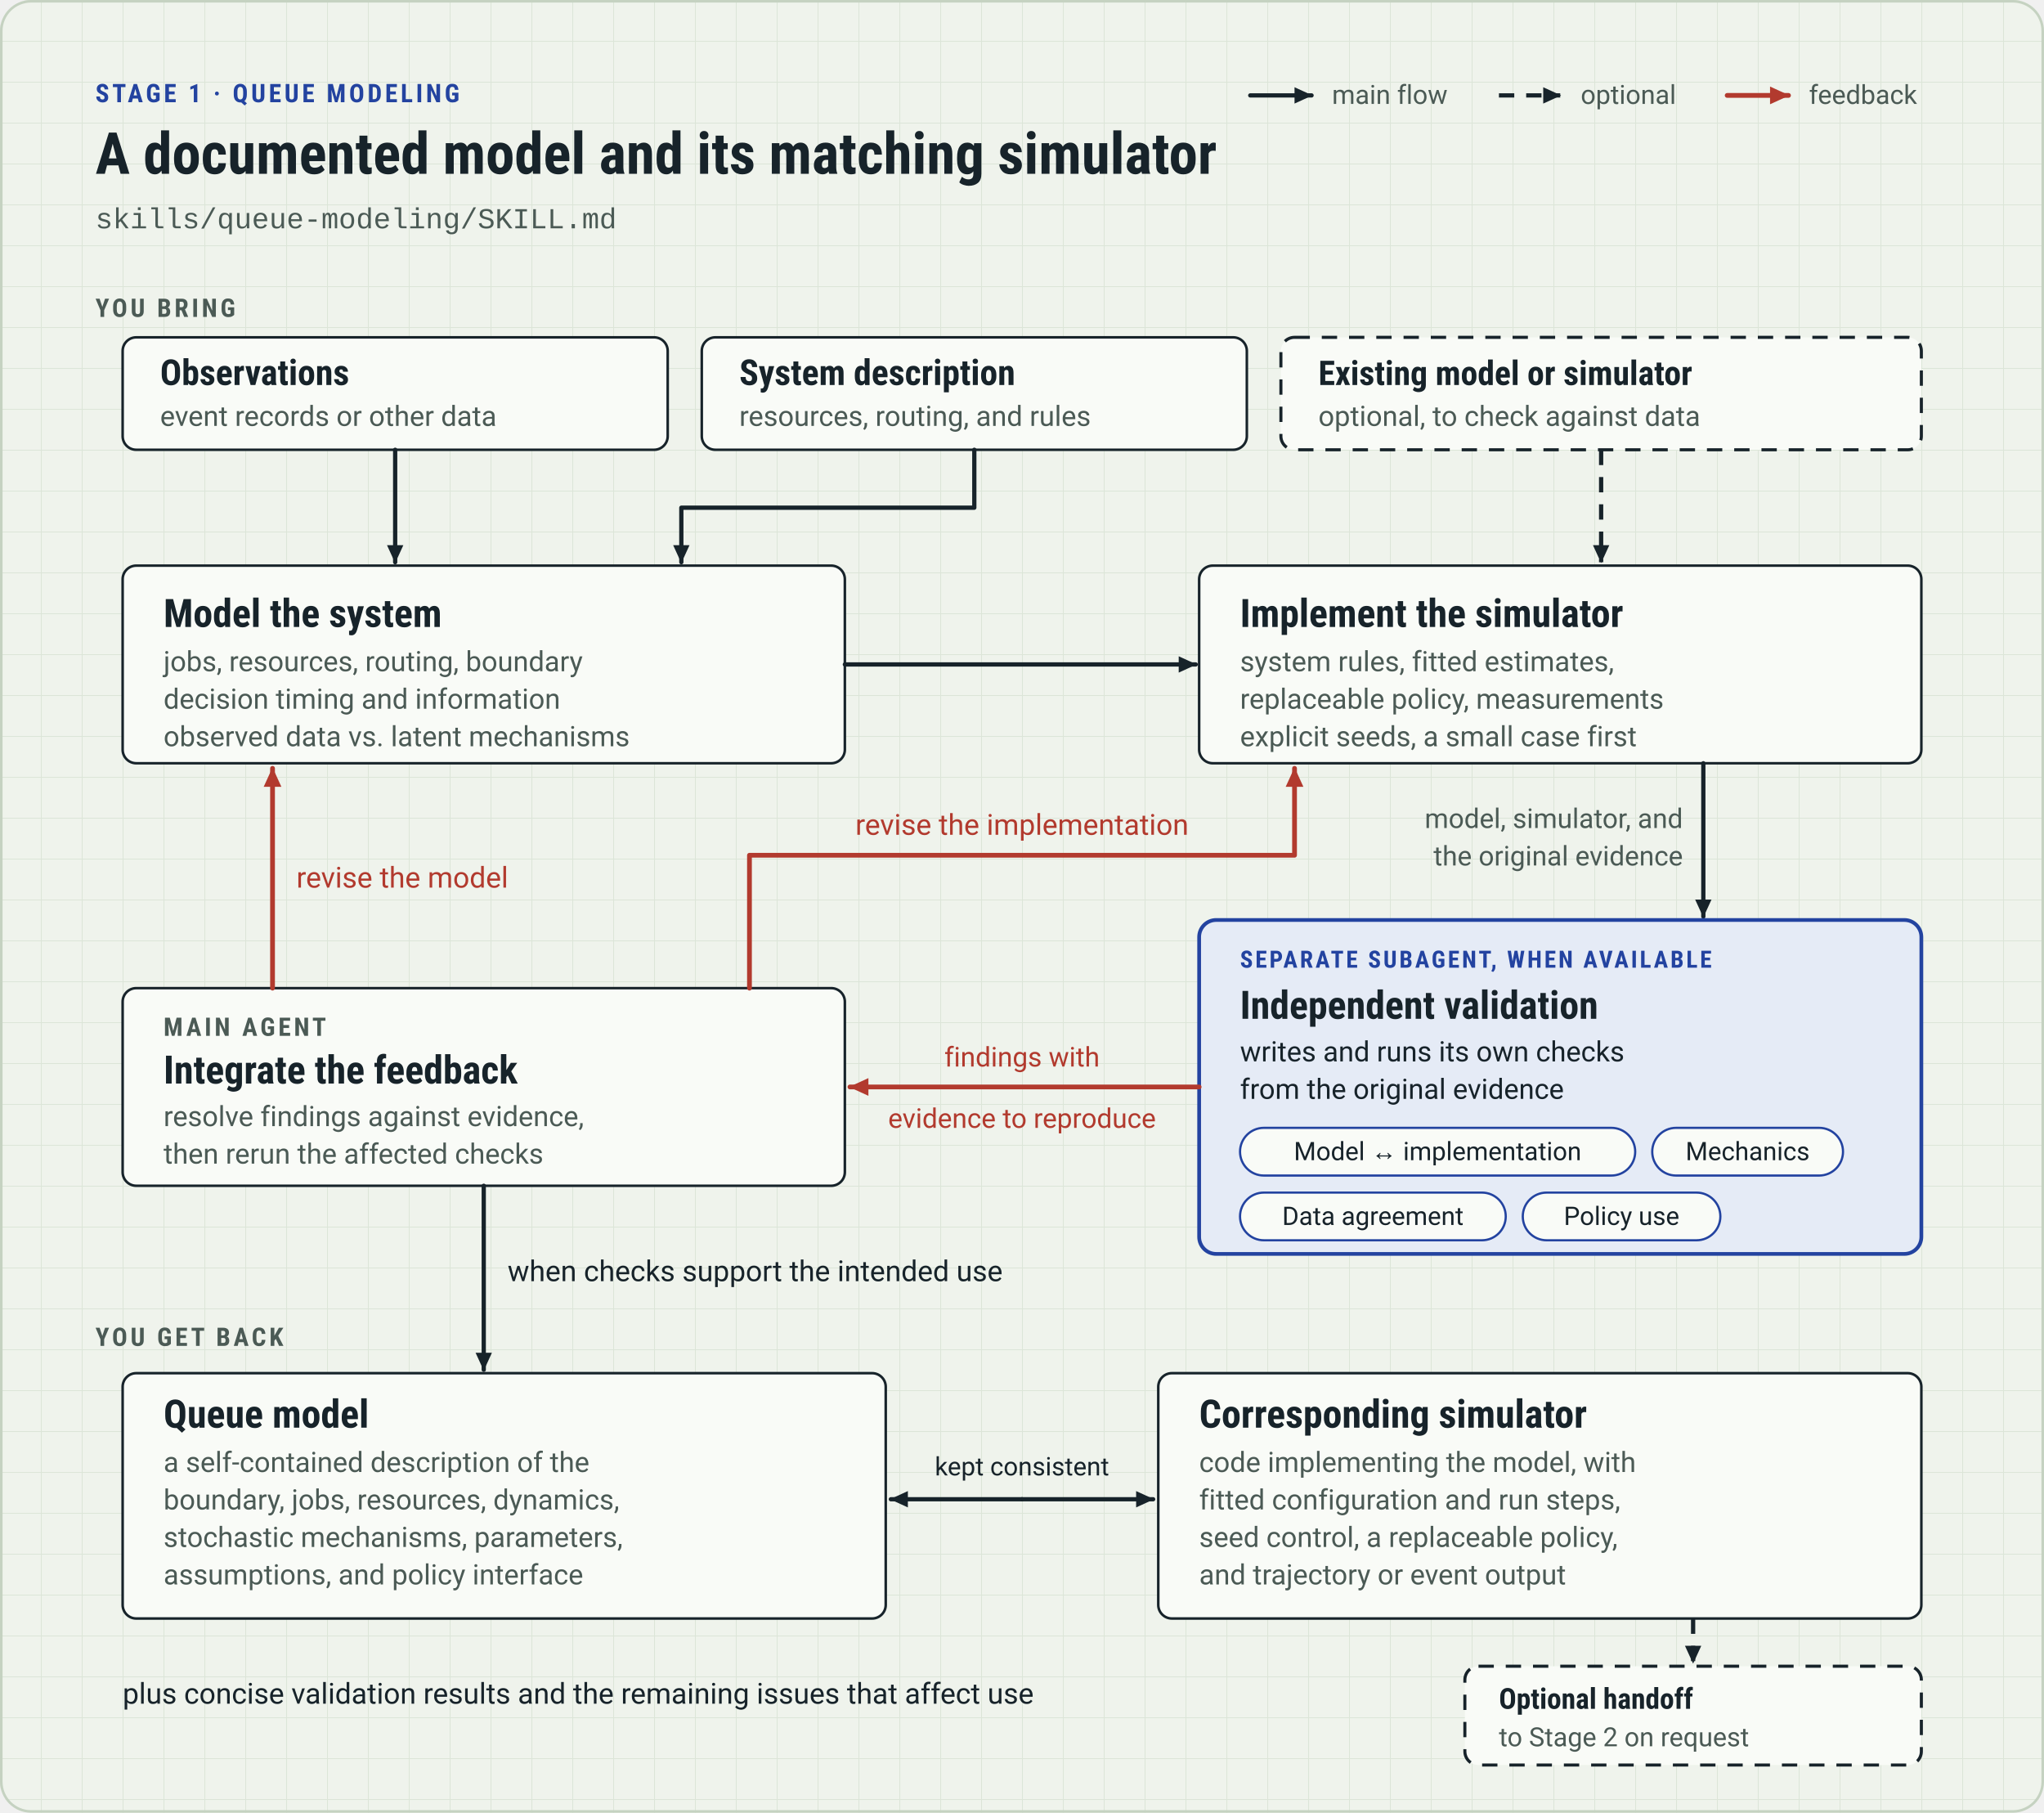
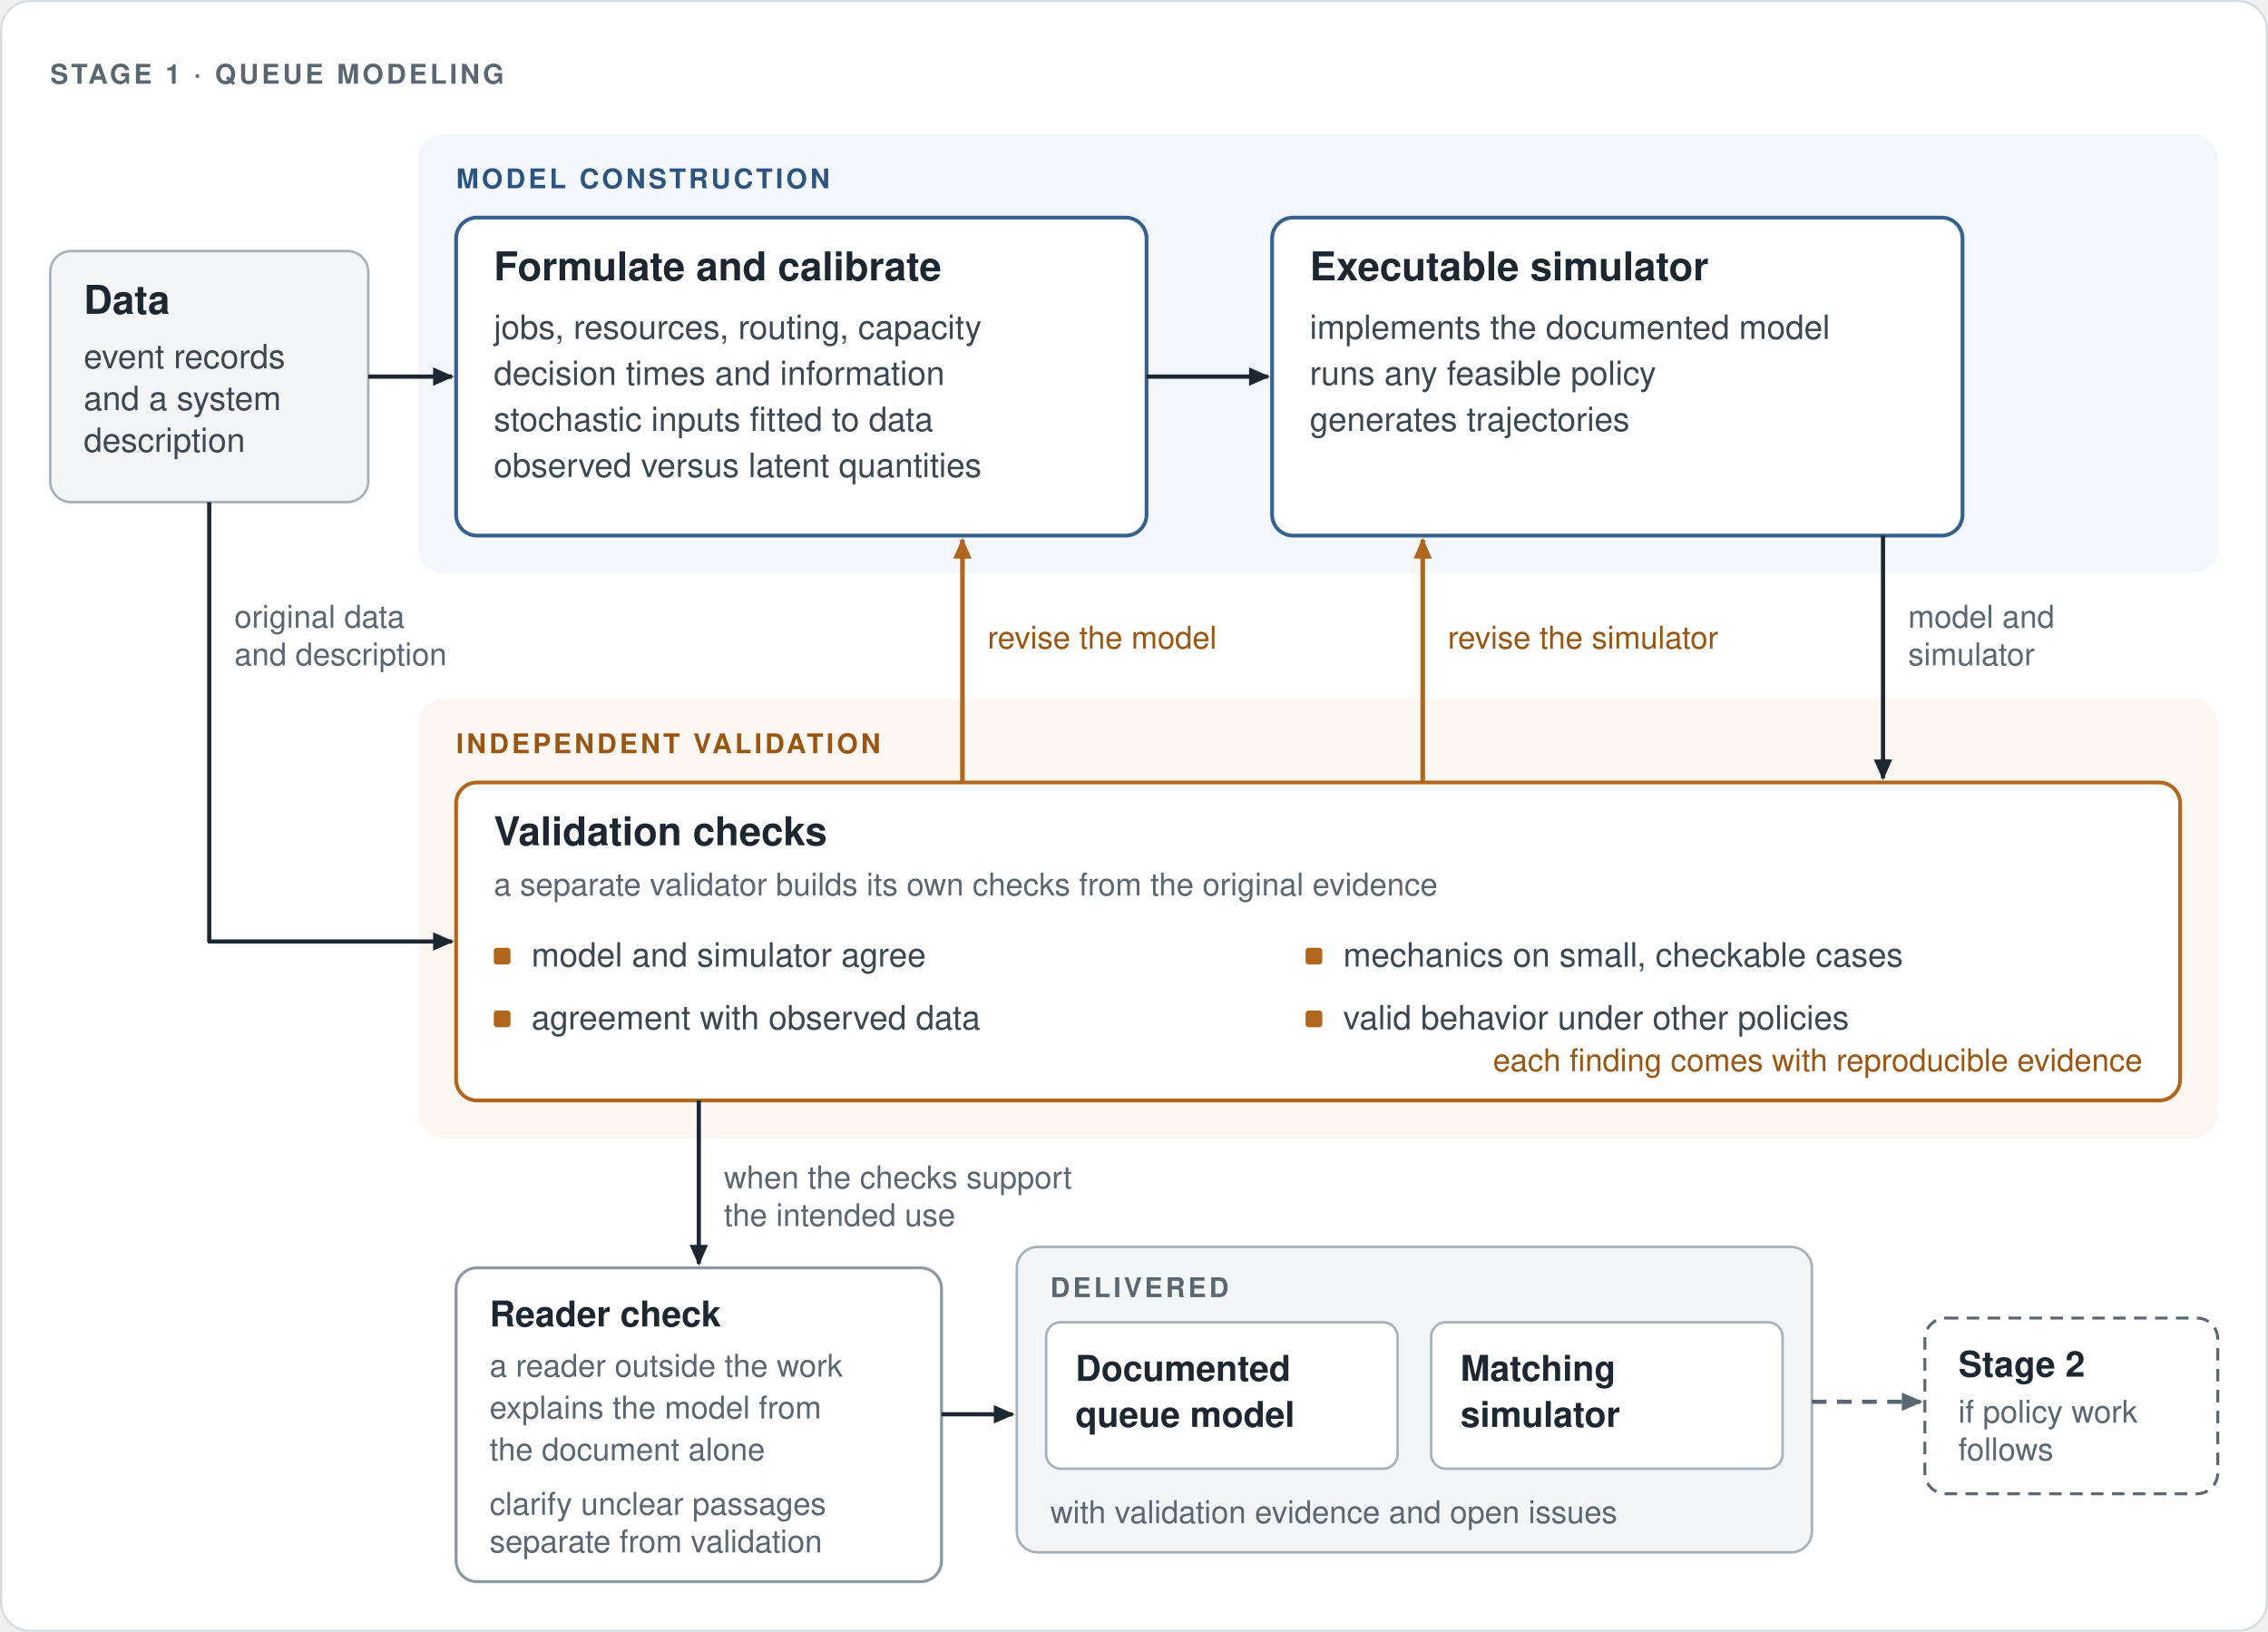
- <svg xmlns="http://www.w3.org/2000/svg" width="1200" height="1064" viewBox="0 0 1200 1064" role="img" aria-labelledby="s1-title s1-desc">
+ <svg xmlns="http://www.w3.org/2000/svg" width="1084" height="780" viewBox="0 0 1084 780" role="img" aria-labelledby="s1-title s1-desc">
  <defs>
    <style>
-       .d { font-family: "DIN Alternate", Bahnschrift, "Roboto Condensed", "Helvetica Neue", Arial, "Liberation Sans", sans-serif; font-weight: 700; fill: #17232A; }
-       .s { font-family: system-ui, -apple-system, "Segoe UI", Roboto, "Helvetica Neue", Arial, "Liberation Sans", sans-serif; fill: #17232A; }
-       .m { font-family: ui-monospace, "SF Mono", Menlo, Consolas, "Cascadia Mono", "Liberation Mono", "DejaVu Sans Mono", monospace; fill: #4B5A55; }
-       .eb { font-size: 15px; letter-spacing: 1.8px; fill: #2343A0; }
-       .lab { font-size: 15px; letter-spacing: 1.8px; fill: #4B5A55; }
-       .gr { fill: #4B5A55; }
-       .rd { fill: #B23A2E; }
-       .ln { fill: none; stroke: #17232A; stroke-width: 2.5; stroke-linecap: round; stroke-linejoin: round; }
-       .lr { fill: none; stroke: #B23A2E; stroke-width: 2.8; stroke-linecap: round; stroke-linejoin: round; }
-       .dash { stroke-dasharray: 9 7; stroke-linecap: butt; }
-       .card { fill: #F9FBF7; stroke: #17232A; stroke-width: 1.5; }
-       .card-dash { fill: #F9FBF7; stroke: #17232A; stroke-width: 1.8; stroke-dasharray: 9 7; }
-       .val { fill: #E5EBF6; stroke: #2343A0; stroke-width: 2.2; }
-       .chip { fill: #F9FBF7; stroke: #2343A0; stroke-width: 1.3; }
+       text { font-family: Helvetica, Arial, "Liberation Sans", "Nimbus Sans", sans-serif; fill: #3B4752; }
+       .tag { font-size: 13px; font-weight: 700; letter-spacing: 1.4px; }
+       .h1 { font-size: 19px; font-weight: 700; fill: #1D2731; }
+       .h2 { font-size: 17px; font-weight: 700; fill: #1D2731; }
+       .b { font-size: 16px; }
+       .s { font-size: 15px; fill: #5A6672; }
+       .blue { fill: #2B5480; }
+       .amber { fill: #9A5512; }
+       .slate { fill: #5A6672; }
+       .card { fill: #F3F5F7; stroke: #A7B1BA; stroke-width: 1.2; }
+       .sub { fill: #FFFFFF; stroke: #A7B1BA; stroke-width: 1.2; }
+       .lane-c { fill: #F3F7FB; }
+       .lane-v { fill: #FCF7F0; }
+       .build { fill: #FFFFFF; stroke: #34618F; stroke-width: 1.8; }
+       .check { fill: #FFFFFF; stroke: #B0661C; stroke-width: 1.8; }
+       .quiet { fill: #FFFFFF; stroke: #8C97A1; stroke-width: 1.4; }
+       .opt { fill: #FFFFFF; stroke: #5A6672; stroke-width: 1.4; stroke-dasharray: 6 4; }
+       .ar { fill: none; stroke: #1D2731; stroke-width: 2; stroke-linejoin: round; }
+       .ar-loop { fill: none; stroke: #B0661C; stroke-width: 2.2; stroke-linejoin: round; }
+       .ar-opt { fill: none; stroke: #5A6672; stroke-width: 2; stroke-dasharray: 7 5; }
+       .dot-a { fill: #B0661C; }
    </style>
-     <pattern id="s1-grid" width="24" height="24" patternUnits="userSpaceOnUse">
-       <path d="M24 0H0V24" fill="none" stroke="#DCE5D8" stroke-width="1" />
-     </pattern>
-     <marker id="s1-ah" viewBox="0 0 12 12" refX="11" refY="6" markerWidth="12" markerHeight="12" markerUnits="userSpaceOnUse" orient="auto">
-       <path d="M1 1.2 L11.5 6 L1 10.8 Z" fill="#17232A" />
+     <marker id="s1-ink" viewBox="0 0 10 10" refX="9" refY="5" markerWidth="10" markerHeight="10" markerUnits="userSpaceOnUse" orient="auto">
+       <path d="M0 0.6 L10 5 L0 9.4 Z" fill="#1D2731" />
    </marker>
-     <marker id="s1-ah-r" viewBox="0 0 12 12" refX="11" refY="6" markerWidth="13" markerHeight="13" markerUnits="userSpaceOnUse" orient="auto">
-       <path d="M1 1.2 L11.5 6 L1 10.8 Z" fill="#B23A2E" />
+     <marker id="s1-amber" viewBox="0 0 10 10" refX="9" refY="5" markerWidth="10" markerHeight="10" markerUnits="userSpaceOnUse" orient="auto">
+       <path d="M0 0.6 L10 5 L0 9.4 Z" fill="#B0661C" />
+     </marker>
+     <marker id="s1-slate" viewBox="0 0 10 10" refX="9" refY="5" markerWidth="10" markerHeight="10" markerUnits="userSpaceOnUse" orient="auto">
+       <path d="M0 0.6 L10 5 L0 9.4 Z" fill="#5A6672" />
    </marker>
  </defs>
-   <rect width="1200" height="1064" rx="18" fill="#EFF3EC" />
-   <rect width="1200" height="1064" rx="18" fill="url(#s1-grid)" />
-   <rect x="0.75" y="0.75" width="1198.5" height="1062.5" rx="17.5" fill="none" stroke="#C5D2C1" stroke-width="1.5" />
-   <text class="d eb" x="56" y="60">STAGE 1 · QUEUE MODELING</text>
-   <text class="d" x="56" y="102" font-size="34">A documented model and its matching simulator</text>
-   <text class="m" x="56" y="134" font-size="17">skills/queue-modeling/SKILL.md</text>
-   <line class="ln" x1="734" y1="56" x2="770" y2="56" marker-end="url(#s1-ah)" />
-   <text class="s gr" x="782" y="61" font-size="15.5">main flow</text>
-   <line class="ln dash" x1="880" y1="56" x2="916" y2="56" marker-end="url(#s1-ah)" />
-   <text class="s gr" x="928" y="61" font-size="15.5">optional</text>
-   <line class="lr" x1="1014" y1="56" x2="1050" y2="56" marker-end="url(#s1-ah-r)" />
-   <text class="s gr" x="1062" y="61" font-size="15.5">feedback</text>
-   <text class="d lab" x="56" y="186">YOU BRING</text>
-   <rect class="card" x="72" y="198" width="320" height="66" rx="8" />
-   <text class="d" x="94" y="226" font-size="21">Observations</text>
-   <text class="s gr" x="94" y="250" font-size="16.5">event records or other data</text>
-   <rect class="card" x="412" y="198" width="320" height="66" rx="8" />
-   <text class="d" x="434" y="226" font-size="21">System description</text>
-   <text class="s gr" x="434" y="250" font-size="16.5">resources, routing, and rules</text>
-   <rect class="card-dash" x="752" y="198" width="376" height="66" rx="8" />
-   <text class="d" x="774" y="226" font-size="20">Existing model or simulator</text>
-   <text class="s gr" x="774" y="250" font-size="16.5">optional, to check against data</text>
-   <line class="ln" x1="232" y1="264" x2="232" y2="330" marker-end="url(#s1-ah)" />
-   <path class="ln" d="M572 264V298H400V330" marker-end="url(#s1-ah)" />
-   <line class="ln dash" x1="940" y1="264" x2="940" y2="330" marker-end="url(#s1-ah)" />
-   <rect class="card" x="72" y="332" width="424" height="116" rx="8" stroke-width="2" />
-   <text class="d" x="96" y="368" font-size="23">Model the system</text>
-   <text class="s gr" x="96" y="394" font-size="16.5">jobs, resources, routing, boundary</text>
-   <text class="s gr" x="96" y="416" font-size="16.5">decision timing and information</text>
-   <text class="s gr" x="96" y="438" font-size="16.5">observed data vs. latent mechanisms</text>
-   <rect class="card" x="704" y="332" width="424" height="116" rx="8" stroke-width="2" />
-   <text class="d" x="728" y="368" font-size="23">Implement the simulator</text>
-   <text class="s gr" x="728" y="394" font-size="16.5">system rules, fitted estimates,</text>
-   <text class="s gr" x="728" y="416" font-size="16.5">replaceable policy, measurements</text>
-   <text class="s gr" x="728" y="438" font-size="16.5">explicit seeds, a small case first</text>
-   <line class="ln" x1="496" y1="390" x2="702" y2="390" marker-end="url(#s1-ah)" />
-   <line class="ln" x1="1000" y1="448" x2="1000" y2="538" marker-end="url(#s1-ah)" />
-   <text class="s gr" x="988" y="486" font-size="16" text-anchor="end">model, simulator, and</text>
-   <text class="s gr" x="988" y="508" font-size="16" text-anchor="end">the original evidence</text>
-   <rect class="val" x="704" y="540" width="424" height="196" rx="10" />
-   <text class="d" x="728" y="568" font-size="14" letter-spacing="1.4" style="fill:#2343A0">SEPARATE SUBAGENT, WHEN AVAILABLE</text>
-   <text class="d" x="728" y="598" font-size="23">Independent validation</text>
-   <text class="s" x="728" y="623" font-size="16.5">writes and runs its own checks</text>
-   <text class="s" x="728" y="645" font-size="16.5">from the original evidence</text>
-   <rect class="chip" x="728" y="662" width="232" height="28" rx="14" />
-   <text class="s" x="844" y="681" font-size="15" text-anchor="middle">Model ↔ implementation</text>
-   <rect class="chip" x="970" y="662" width="112" height="28" rx="14" />
-   <text class="s" x="1026" y="681" font-size="15" text-anchor="middle">Mechanics</text>
-   <rect class="chip" x="728" y="700" width="156" height="28" rx="14" />
-   <text class="s" x="806" y="719" font-size="15" text-anchor="middle">Data agreement</text>
-   <rect class="chip" x="894" y="700" width="116" height="28" rx="14" />
-   <text class="s" x="952" y="719" font-size="15" text-anchor="middle">Policy use</text>
-   <rect class="card" x="72" y="580" width="424" height="116" rx="8" stroke-width="2" />
-   <text class="d lab" x="96" y="608" font-size="14" letter-spacing="1.4">MAIN AGENT</text>
-   <text class="d" x="96" y="636" font-size="23">Integrate the feedback</text>
-   <text class="s gr" x="96" y="661" font-size="16.5">resolve findings against evidence,</text>
-   <text class="s gr" x="96" y="683" font-size="16.5">then rerun the affected checks</text>
-   <line class="lr" x1="704" y1="638" x2="499" y2="638" marker-end="url(#s1-ah-r)" />
-   <text class="s rd" x="600" y="626" font-size="16" text-anchor="middle">findings with</text>
-   <text class="s rd" x="600" y="662" font-size="16" text-anchor="middle">evidence to reproduce</text>
-   <line class="lr" x1="160" y1="580" x2="160" y2="451" marker-end="url(#s1-ah-r)" />
-   <text class="s rd" x="174" y="521" font-size="17">revise the model</text>
-   <path class="lr" d="M440 580V502H760V451" marker-end="url(#s1-ah-r)" />
-   <text class="s rd" x="600" y="490" font-size="17" text-anchor="middle">revise the implementation</text>
-   <line class="ln" x1="284" y1="696" x2="284" y2="804" marker-end="url(#s1-ah)" />
-   <text class="s" x="298" y="752" font-size="17">when checks support the intended use</text>
-   <text class="d lab" x="56" y="790">YOU GET BACK</text>
-   <rect class="card" x="72" y="806" width="448" height="144" rx="8" stroke-width="2.2" />
-   <text class="d" x="96" y="838" font-size="23">Queue model</text>
-   <text class="s gr" x="96" y="864" font-size="16.5">a self-contained description of the</text>
-   <text class="s gr" x="96" y="886" font-size="16.5">boundary, jobs, resources, dynamics,</text>
-   <text class="s gr" x="96" y="908" font-size="16.5">stochastic mechanisms, parameters,</text>
-   <text class="s gr" x="96" y="930" font-size="16.5">assumptions, and policy interface</text>
-   <rect class="card" x="680" y="806" width="448" height="144" rx="8" stroke-width="2.2" />
-   <text class="d" x="704" y="838" font-size="23">Corresponding simulator</text>
-   <text class="s gr" x="704" y="864" font-size="16.5">code implementing the model, with</text>
-   <text class="s gr" x="704" y="886" font-size="16.5">fitted configuration and run steps,</text>
-   <text class="s gr" x="704" y="908" font-size="16.5">seed control, a replaceable policy,</text>
-   <text class="s gr" x="704" y="930" font-size="16.5">and trajectory or event output</text>
-   <line class="ln" x1="600" y1="880" x2="523" y2="880" marker-end="url(#s1-ah)" />
-   <line class="ln" x1="600" y1="880" x2="677" y2="880" marker-end="url(#s1-ah)" />
-   <text class="s" x="600" y="866" font-size="15" text-anchor="middle">kept consistent</text>
-   <text class="s" x="72" y="1000" font-size="17">plus concise validation results and the remaining issues that affect use</text>
-   <line class="ln dash" x1="994" y1="950" x2="994" y2="976" marker-end="url(#s1-ah)" />
-   <rect class="card-dash" x="860" y="978" width="268" height="58" rx="8" />
-   <text class="d" x="880" y="1003" font-size="17">Optional handoff</text>
-   <text class="s gr" x="880" y="1025" font-size="15.5">to Stage 2 on request</text>
+   <rect x="0.5" y="0.5" width="1083" height="779" rx="14" fill="#FFFFFF" stroke="#D5DBE1" />
+   <text class="tag slate" x="24" y="40">STAGE 1 · QUEUE MODELING</text>
+   <rect class="lane-c" x="200" y="64" width="860" height="210" rx="12" />
+   <rect class="lane-v" x="200" y="334" width="860" height="210" rx="12" />
+   <rect class="card" x="24" y="120" width="152" height="120" rx="10" />
+   <text class="h1" x="40" y="150">Data</text>
+   <text class="b" x="40" y="176">event records</text>
+   <text class="b" x="40" y="196">and a system</text>
+   <text class="b" x="40" y="216">description</text>
+   <line class="ar" x1="176" y1="180" x2="216" y2="180" marker-end="url(#s1-ink)" />
+   <path class="ar" d="M100 240 V450 H216" marker-end="url(#s1-ink)" />
+   <text class="s" x="112" y="300">original data</text>
+   <text class="s" x="112" y="318">and description</text>
+   <text class="tag blue" x="218" y="90">MODEL CONSTRUCTION</text>
+   <rect class="build" x="218" y="104" width="330" height="152" rx="10" />
+   <text class="h1" x="236" y="134">Formulate and calibrate</text>
+   <text class="b" x="236" y="162">jobs, resources, routing, capacity</text>
+   <text class="b" x="236" y="184">decision times and information</text>
+   <text class="b" x="236" y="206">stochastic inputs fitted to data</text>
+   <text class="b" x="236" y="228">observed versus latent quantities</text>
+   <line class="ar" x1="548" y1="180" x2="606" y2="180" marker-end="url(#s1-ink)" />
+   <rect class="build" x="608" y="104" width="330" height="152" rx="10" />
+   <text class="h1" x="626" y="134">Executable simulator</text>
+   <text class="b" x="626" y="162">implements the documented model</text>
+   <text class="b" x="626" y="184">runs any feasible policy</text>
+   <text class="b" x="626" y="206">generates trajectories</text>
+   <path class="ar-loop" d="M460 374 V258" marker-end="url(#s1-amber)" />
+   <text class="s amber" x="472" y="310">revise the model</text>
+   <path class="ar-loop" d="M680 374 V258" marker-end="url(#s1-amber)" />
+   <text class="s amber" x="692" y="310">revise the simulator</text>
+   <line class="ar" x1="900" y1="256" x2="900" y2="372" marker-end="url(#s1-ink)" />
+   <text class="s" x="912" y="300">model and</text>
+   <text class="s" x="912" y="318">simulator</text>
+   <text class="tag amber" x="218" y="360">INDEPENDENT VALIDATION</text>
+   <rect class="check" x="218" y="374" width="824" height="152" rx="10" />
+   <text class="h1" x="236" y="404">Validation checks</text>
+   <text class="s" x="236" y="428">a separate validator builds its own checks from the original evidence</text>
+   <rect class="dot-a" x="236" y="453" width="8" height="8" rx="1.5" />
+   <text class="b" x="254" y="462">model and simulator agree</text>
+   <rect class="dot-a" x="236" y="483" width="8" height="8" rx="1.5" />
+   <text class="b" x="254" y="492">agreement with observed data</text>
+   <rect class="dot-a" x="624" y="453" width="8" height="8" rx="1.5" />
+   <text class="b" x="642" y="462">mechanics on small, checkable cases</text>
+   <rect class="dot-a" x="624" y="483" width="8" height="8" rx="1.5" />
+   <text class="b" x="642" y="492">valid behavior under other policies</text>
+   <text class="s amber" x="1024" y="512" text-anchor="end">each finding comes with reproducible evidence</text>
+   <line class="ar" x1="334" y1="526" x2="334" y2="604" marker-end="url(#s1-ink)" />
+   <text class="s" x="346" y="568">when the checks support</text>
+   <text class="s" x="346" y="586">the intended use</text>
+   <rect class="quiet" x="218" y="606" width="232" height="150" rx="10" />
+   <text class="h2" x="234" y="634">Reader check</text>
+   <text class="s" x="234" y="658">a reader outside the work</text>
+   <text class="s" x="234" y="678">explains the model from</text>
+   <text class="s" x="234" y="698">the document alone</text>
+   <text class="s" x="234" y="724">clarify unclear passages</text>
+   <text class="s" x="234" y="742">separate from validation</text>
+   <line class="ar" x1="450" y1="676" x2="484" y2="676" marker-end="url(#s1-ink)" />
+   <rect class="card" x="486" y="596" width="380" height="146" rx="10" />
+   <text class="tag slate" x="502" y="620">DELIVERED</text>
+   <rect class="sub" x="500" y="632" width="168" height="70" rx="7" />
+   <text class="h2" x="514" y="660">Documented</text>
+   <text class="h2" x="514" y="682">queue model</text>
+   <rect class="sub" x="684" y="632" width="168" height="70" rx="7" />
+   <text class="h2" x="698" y="660">Matching</text>
+   <text class="h2" x="698" y="682">simulator</text>
+   <text class="s" x="502" y="728">with validation evidence and open issues</text>
+   <line class="ar-opt" x1="866" y1="670" x2="918" y2="670" marker-end="url(#s1-slate)" />
+   <rect class="opt" x="920" y="630" width="140" height="84" rx="10" />
+   <text class="h2" x="936" y="658">Stage 2</text>
+   <text class="s" x="936" y="680">if policy work</text>
+   <text class="s" x="936" y="698">follows</text>
</svg>
